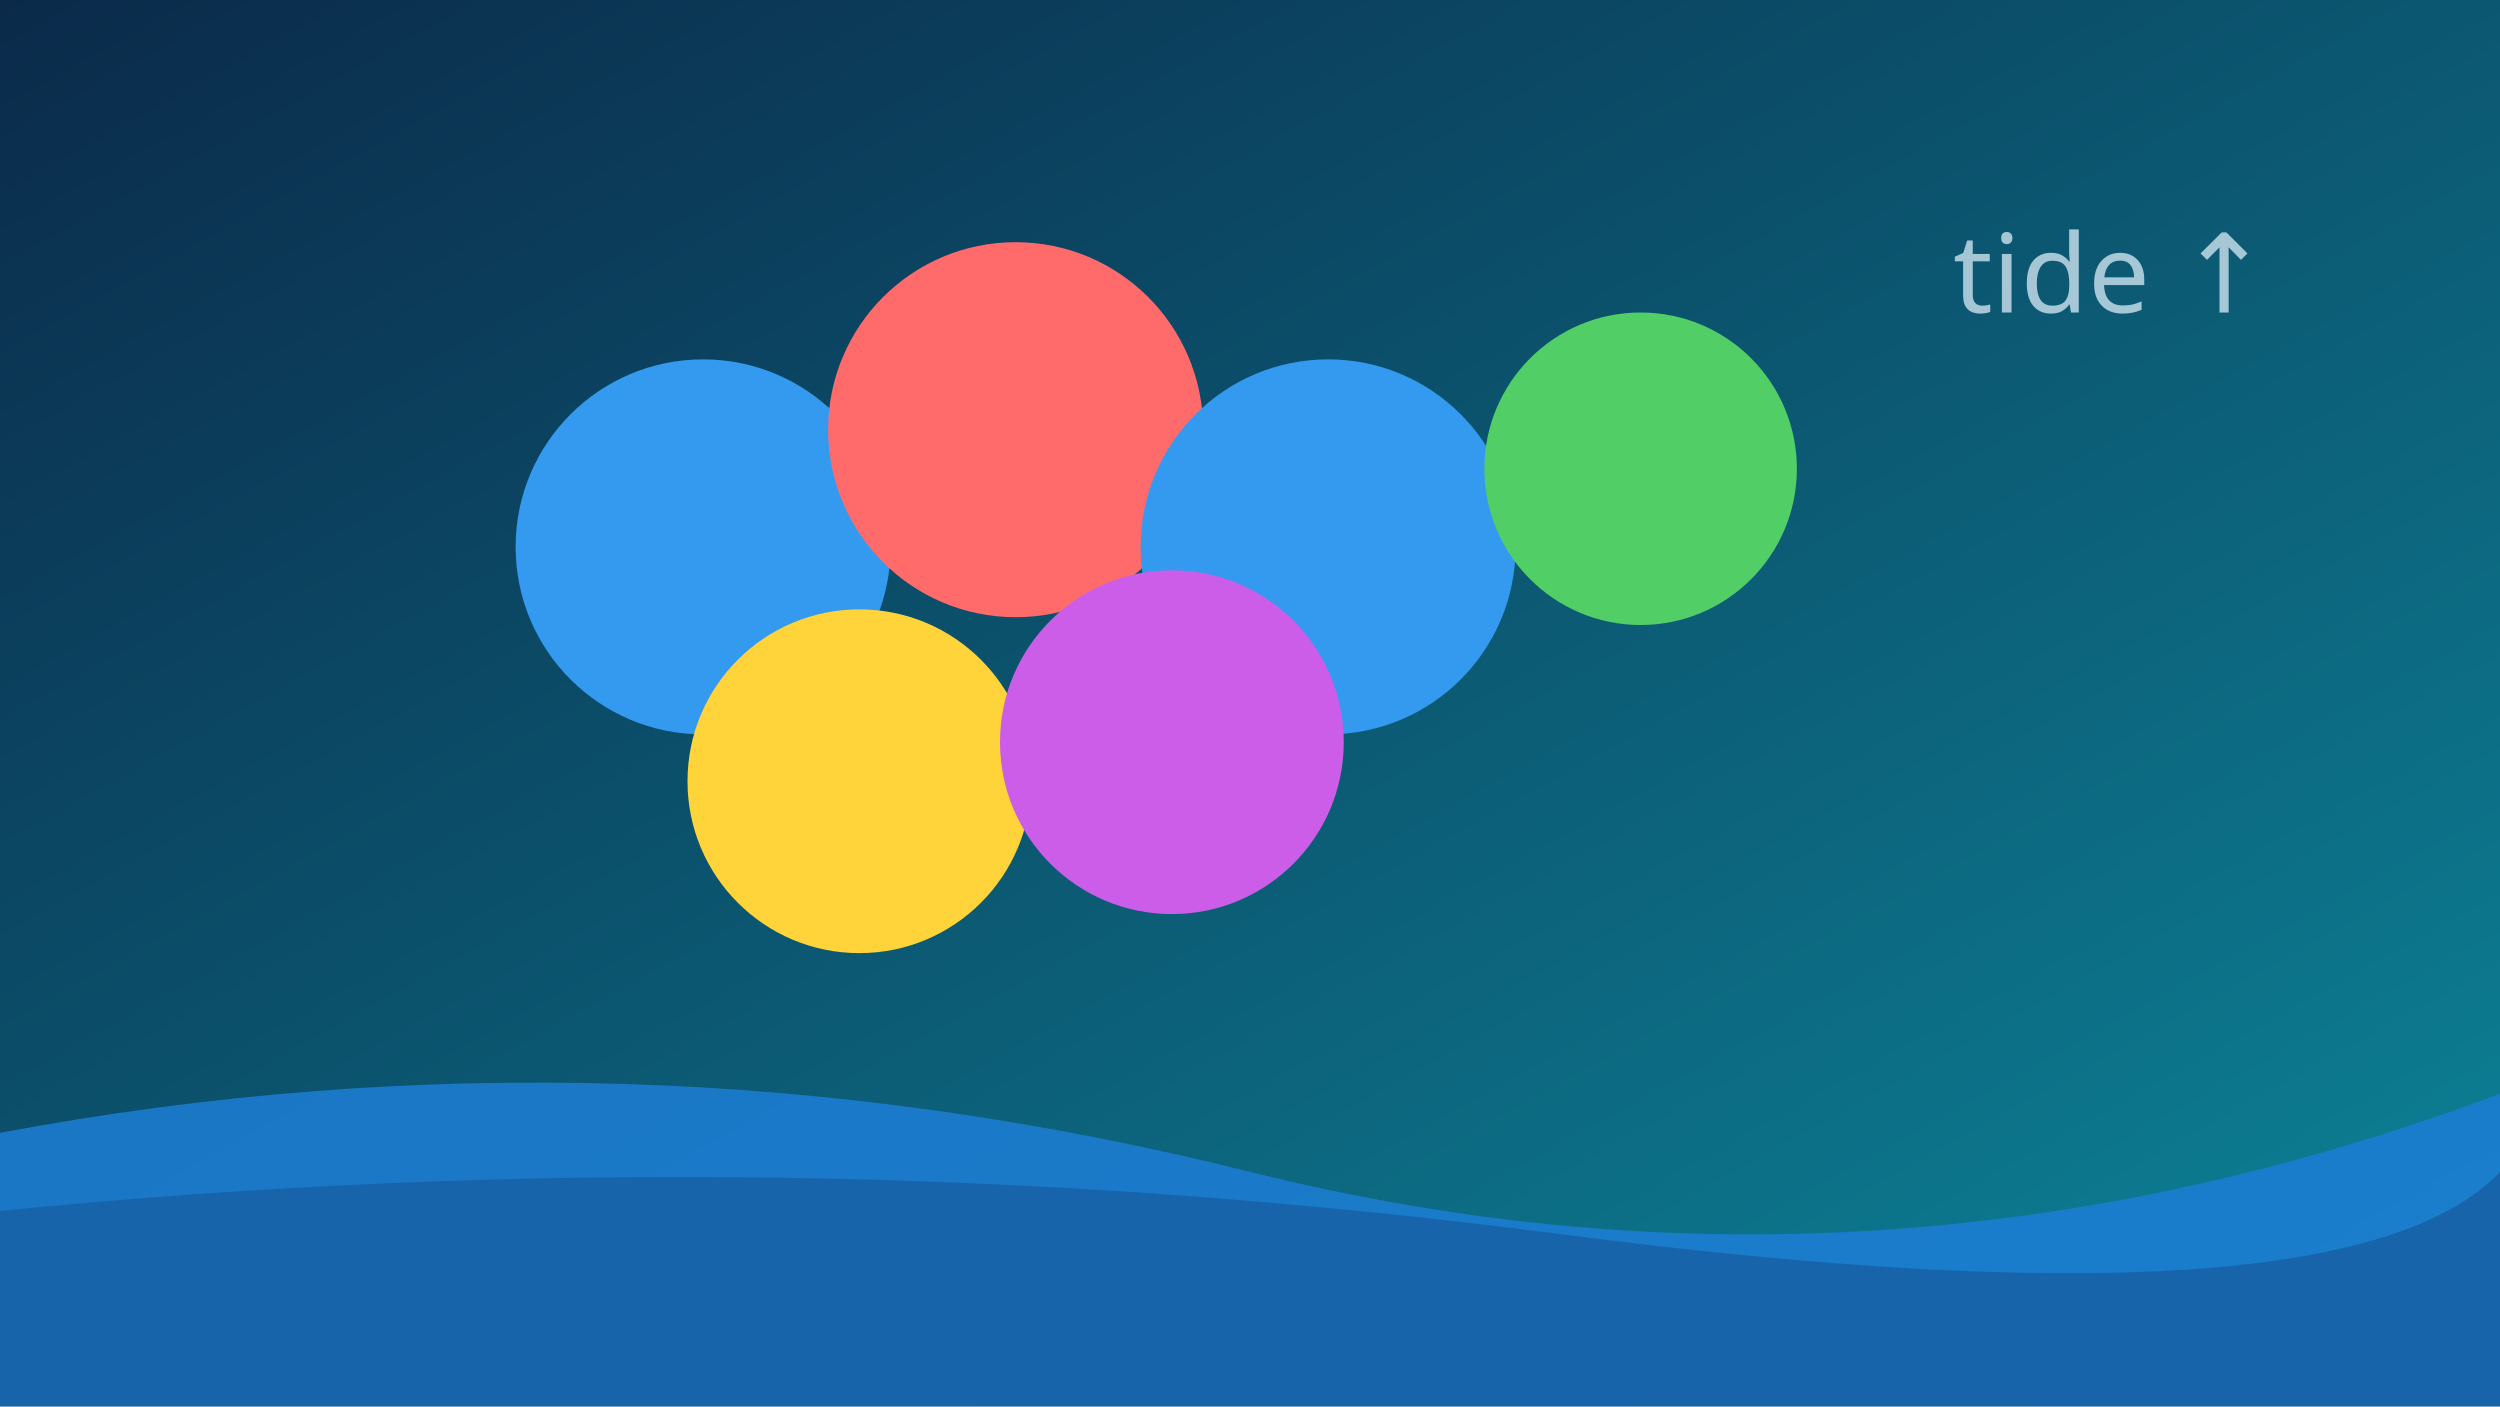
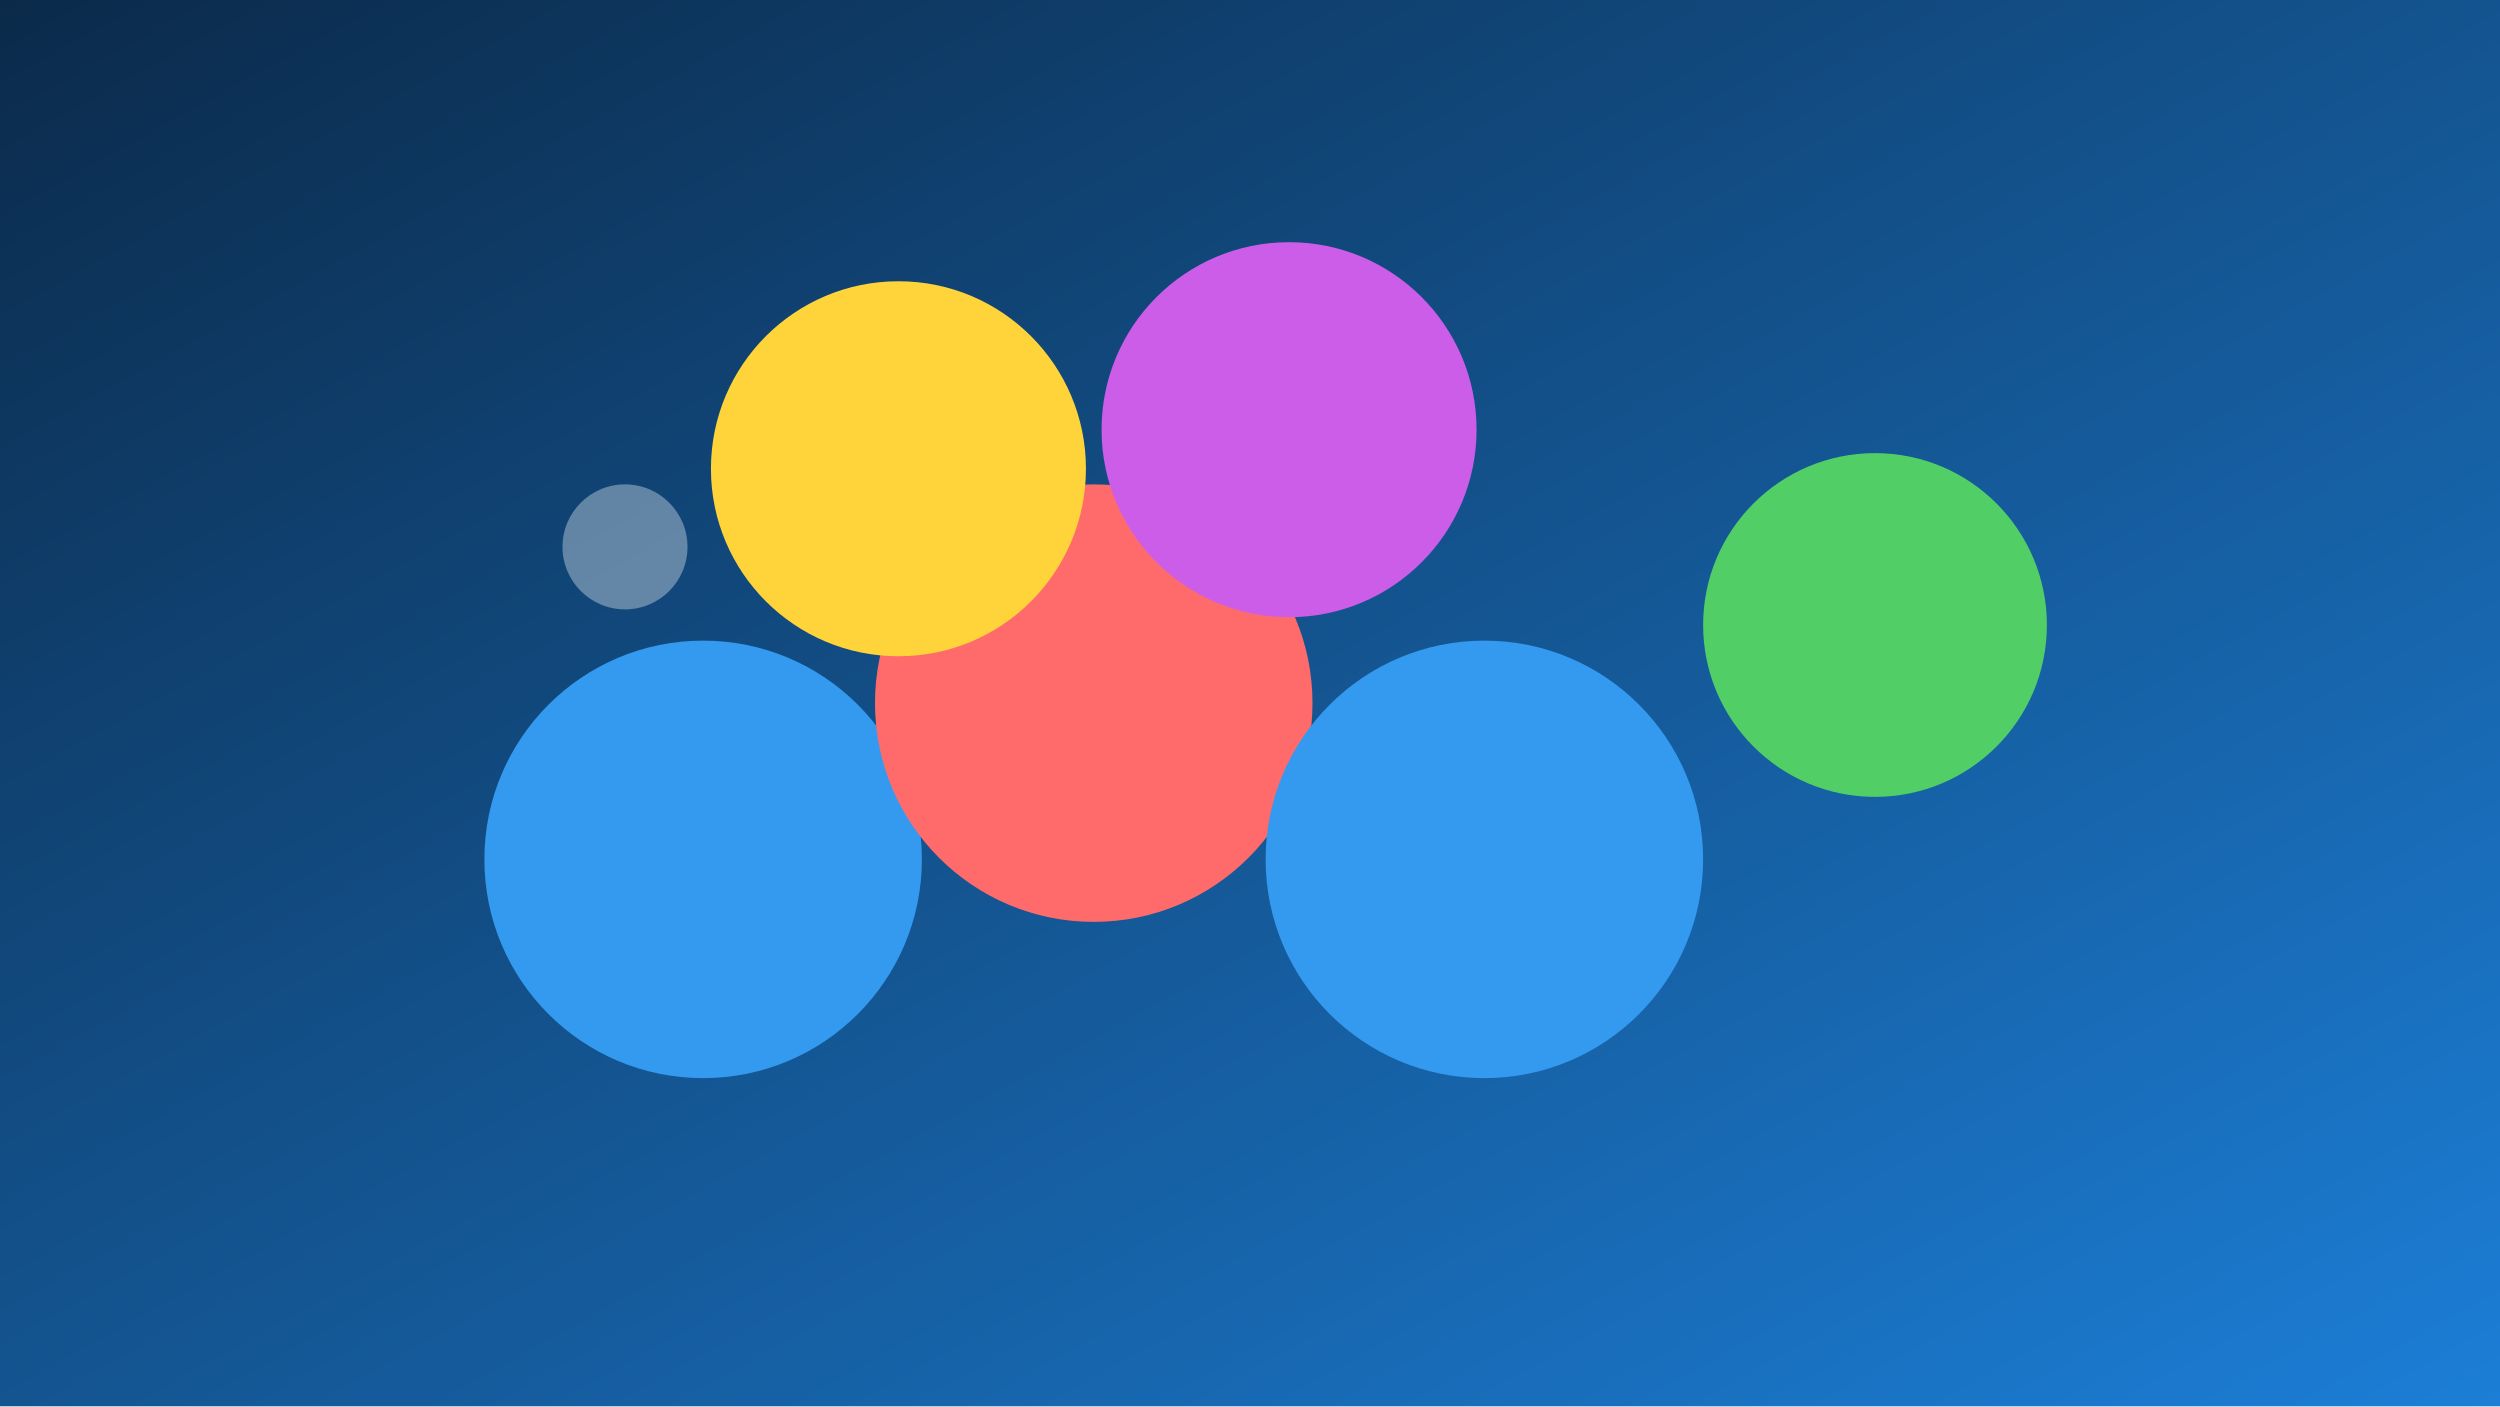
<svg xmlns="http://www.w3.org/2000/svg" viewBox="0 0 320 180" role="img" aria-hidden="true">
  <defs>
    <linearGradient id="g" x1="0" y1="0" x2="1" y2="1">
      <stop offset="0%" stop-color="#0b2a4a" />
-       <stop offset="100%" stop-color="#0c8599" />
+       <stop offset="100%" stop-color="#1c7ed6" />
    </linearGradient>
  </defs>
  <rect width="320" height="180" fill="url(#g)" />
-   <circle cx="90" cy="70" r="24" fill="#339af0" />
-   <circle cx="130" cy="55" r="24" fill="#ff6b6b" />
-   <circle cx="170" cy="70" r="24" fill="#339af0" />
-   <circle cx="110" cy="100" r="22" fill="#ffd43b" />
-   <circle cx="150" cy="95" r="22" fill="#cc5de8" />
-   <circle cx="210" cy="60" r="20" fill="#51cf66" />
-   <path d="M0 145 Q80 130 160 150 T320 140 L320 180 L0 180 Z" fill="#1c7ed6" opacity="0.85" />
-   <path d="M0 155 Q100 145 200 158 T320 150 L320 180 L0 180 Z" fill="#1864ab" />
-   <text x="250" y="40" font-size="14" fill="#e7f5ff" opacity="0.7" font-family="Segoe UI,sans-serif">tide ↑</text>
+   <circle cx="90" cy="110" r="28" fill="#339af0" />
+   <circle cx="140" cy="90" r="28" fill="#ff6b6b" />
+   <circle cx="190" cy="110" r="28" fill="#339af0" />
+   <circle cx="115" cy="60" r="24" fill="#ffd43b" />
+   <circle cx="165" cy="55" r="24" fill="#cc5de8" />
+   <circle cx="240" cy="80" r="22" fill="#51cf66" />
+   <circle cx="80" cy="70" r="8" fill="#fff" opacity="0.35" />
</svg>
